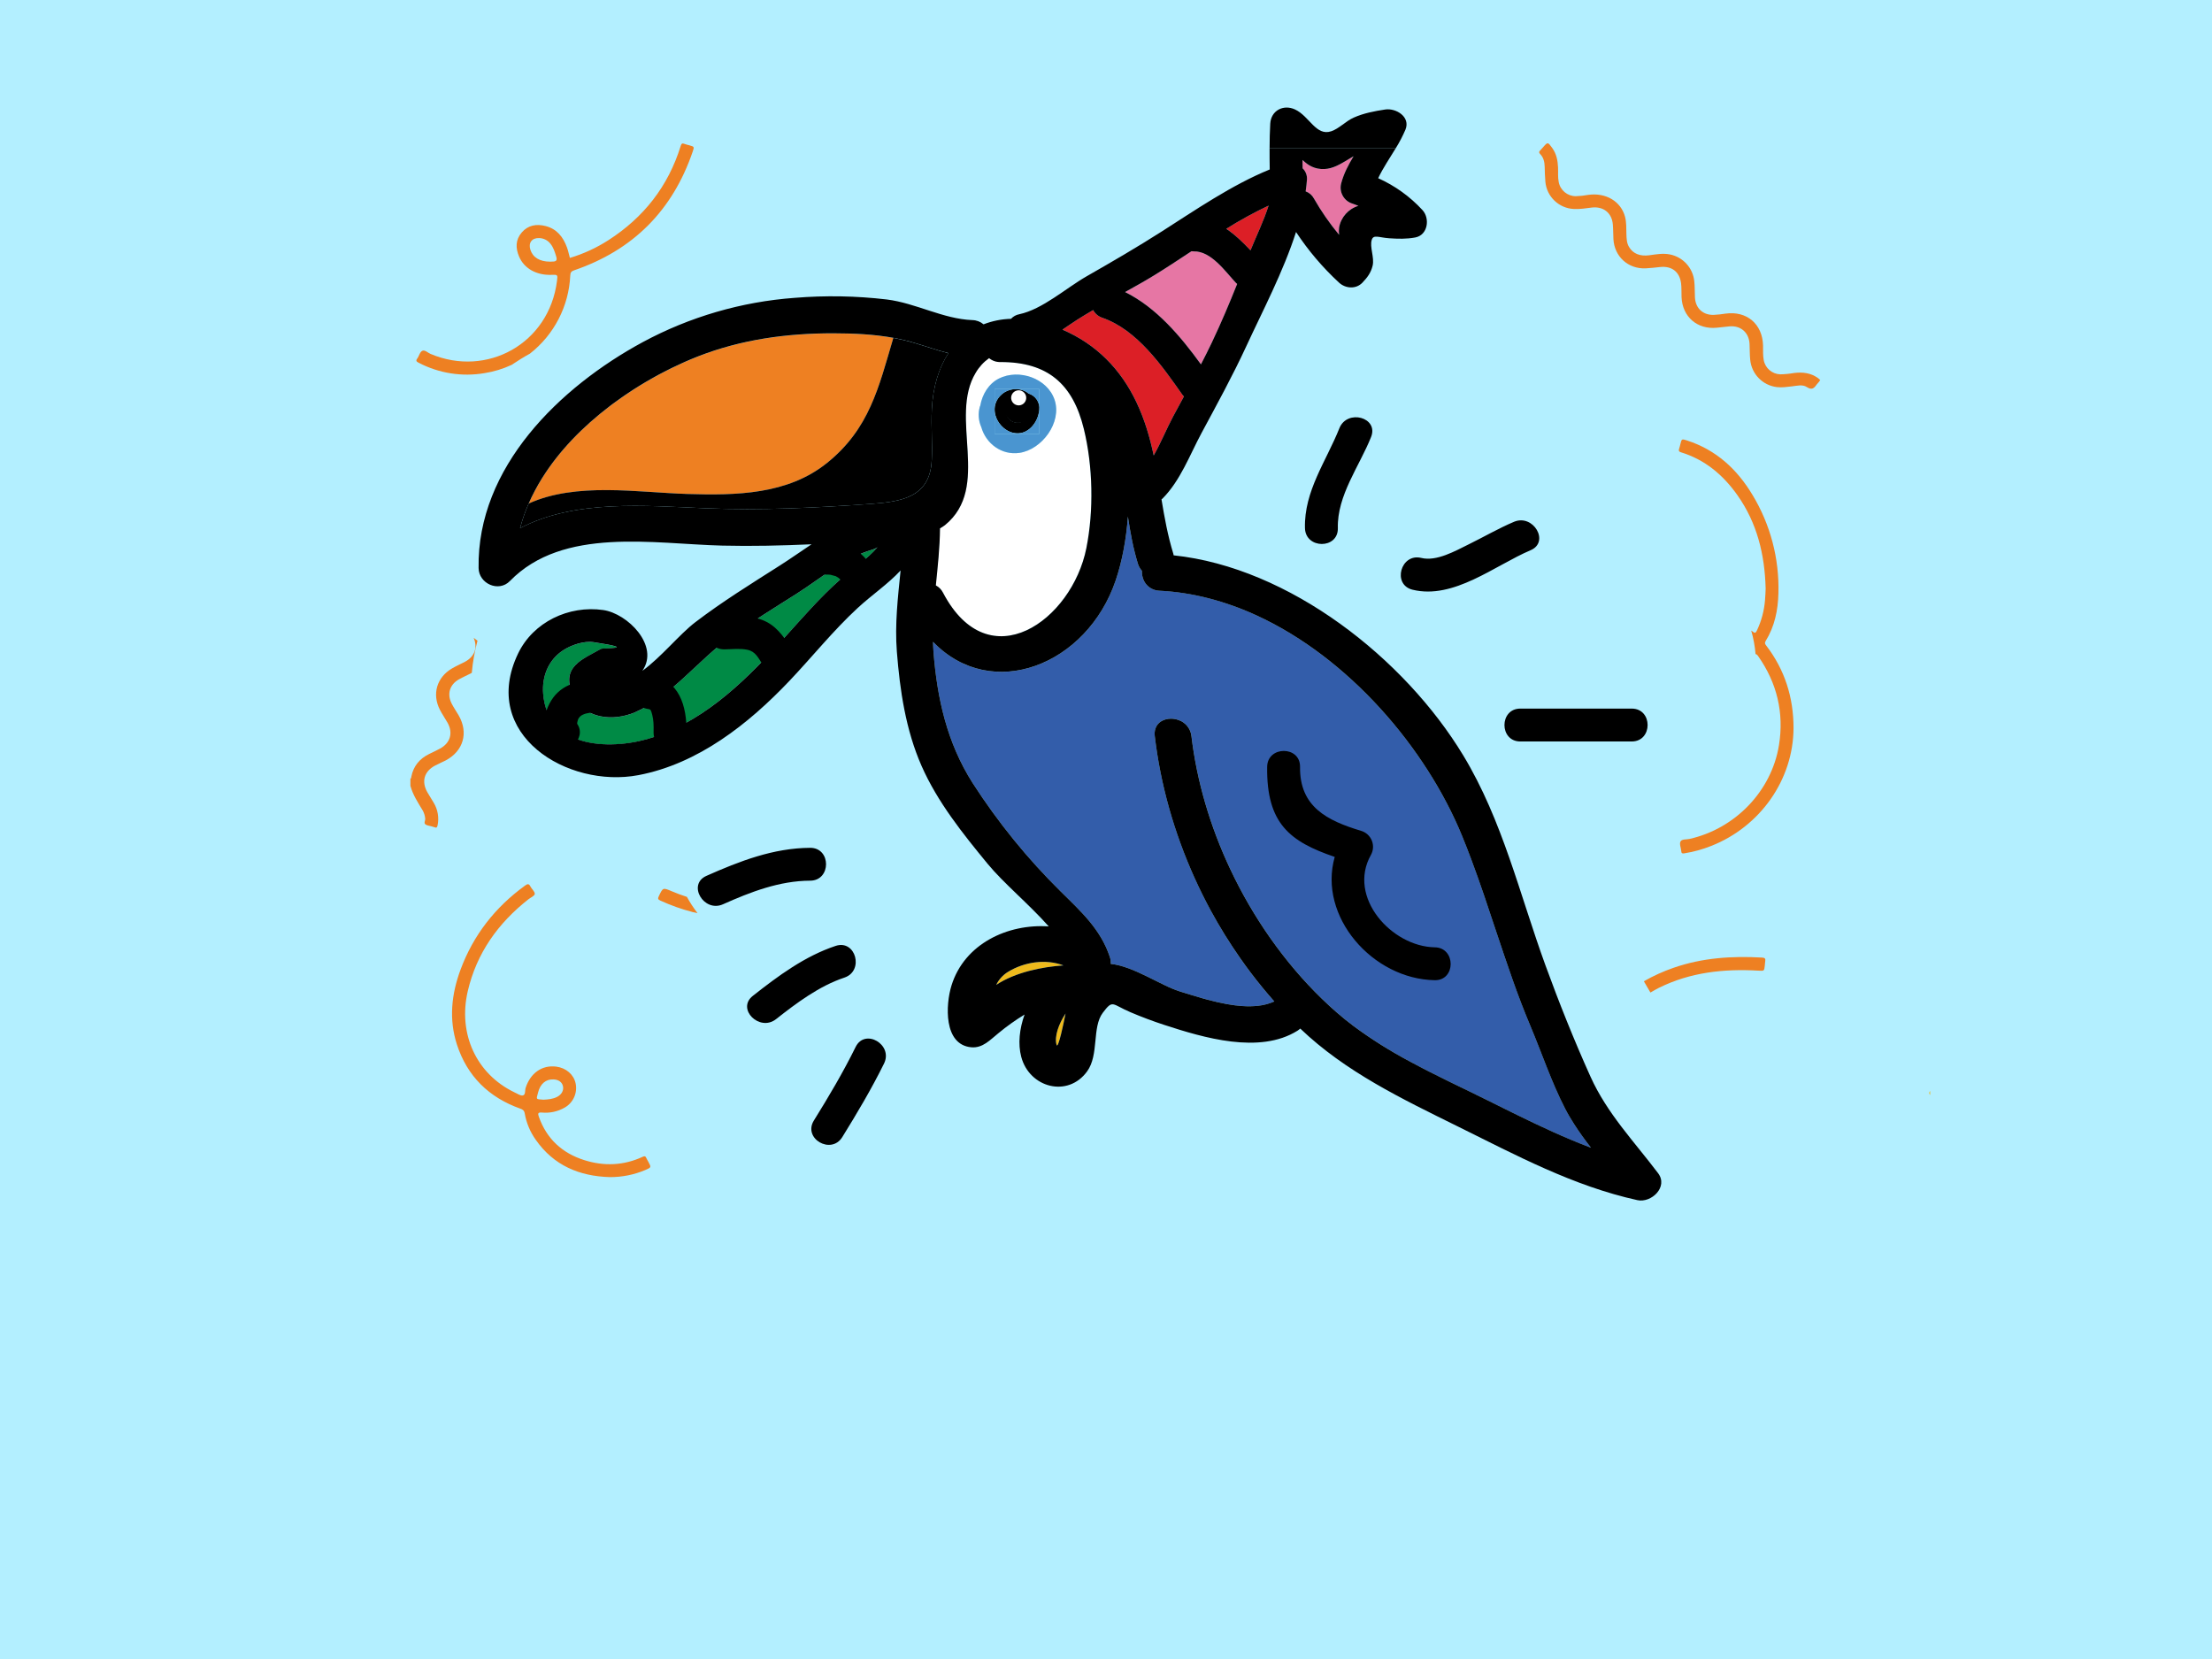
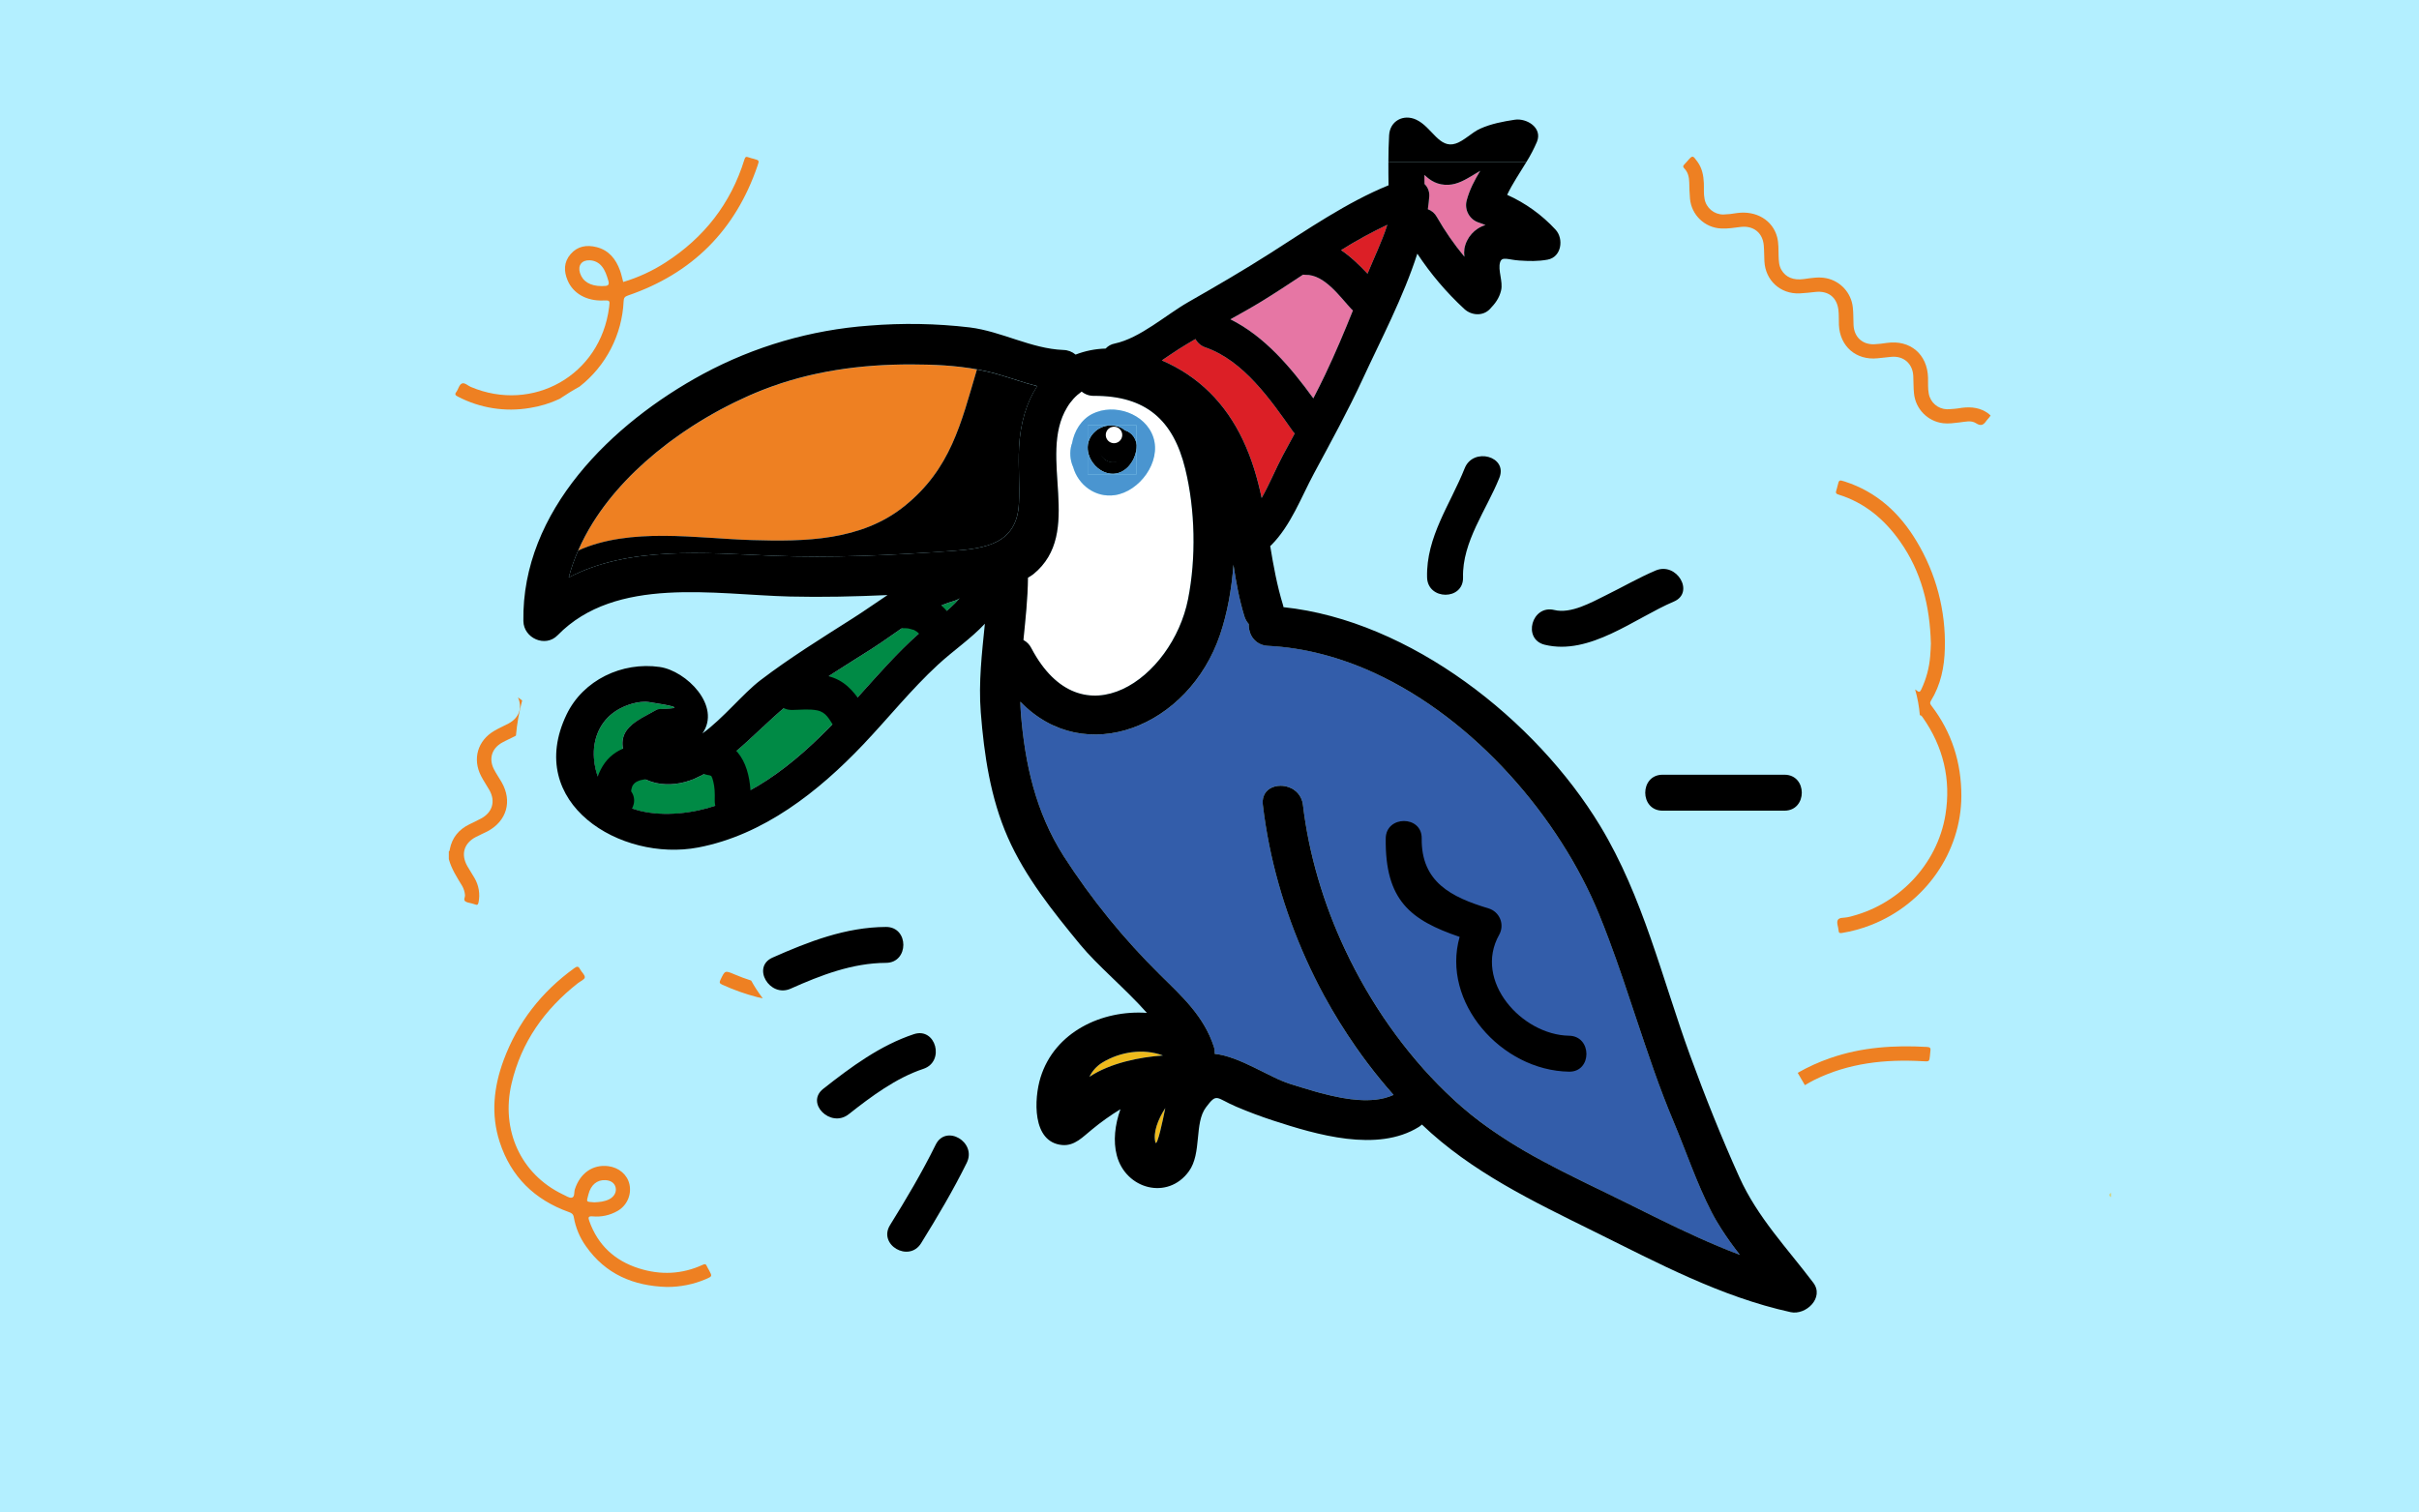
- <svg xmlns="http://www.w3.org/2000/svg" id="Layer_1" data-name="Layer 1" viewBox="0 0 800 600" version="1.1" width="800" height="600">
+ <svg xmlns="http://www.w3.org/2000/svg" id="Layer_1" data-name="Layer 1" viewBox="0 0 800 500" version="1.1" width="800" height="500">
  <defs id="defs4">
    <style id="style2">
      .cls-1{fill:#eeba1c}.cls-2{fill:#ee8022}.cls-3{fill:#fff}.cls-5{fill:#dc1f26}.cls-6{fill:#e676a4}.cls-8{fill:#4a95d0}
    </style>
  </defs>
  <g id="_3NCvgX.tif" data-name="3NCvgX.tif" transform="matrix(0.5824054,0,0,0.5491346,0.04476705,0.07694847)">
-     <path d="m -6.205,1101.911 c -3.964,-248.785 2.571,-882.553 1.26,-1103.201 0,-4.144 1391.778,-0.695 1391.778,-0.695 0.596,0.74 0.354,1103.82 0.354,1103.82 -274.048,-0.018 -1039.586,9.546 -1393.391,0.075 z" class="cls-1" id="path6" style="fill:#b3efff;fill-opacity:1;stroke-width:1.14" />
+     <path d="m -6.205,921.899 c -3.964,-208.265 2.571,-738.811 1.26,-923.522 0,-3.469 1391.778,-0.582 1391.778,-0.582 0.596,0.619 0.354,924.04 0.354,924.04 -274.048,-0.015 -1039.586,7.991 -1393.391,0.063 z" class="cls-1" id="path6" style="fill:#b3efff;fill-opacity:1;stroke-width:1.043" />
    <path d="m 1198.511,721.044 a 1.827,1.827 0 0 1 0,-2.66 z" class="cls-1" id="path8" style="stroke-width:0.85" />
  </g>
  <path id="bVCdQu.tif" d="m 637.325,346.323 c -10.893,-0.623 -21.65,0.068 -32.03,3.682 a 63.336,63.336 0 0 0 -10.767,4.881 c 0.792,1.358 1.59,2.716 2.373,4.079 1.01,-0.59 2.024,-1.184 3.102,-1.72 11.323,-5.62 23.472,-6.911 35.921,-6.2 2.122,0.121 2.122,0.179 2.344,-1.851 0.058,-0.522 0.068,-1.049 0.155,-1.566 0.15,-0.889 -0.116,-1.252 -1.097,-1.305 z M 165.971,245.699 c 1.406,-0.797 2.9,-1.426 4.349,-2.184 0.116,-0.063 0.203,-0.14 0.314,-0.203 a 66.854,66.854 0 0 1 2.059,-11.598 c -0.483,-0.319 -0.923,-0.686 -1.387,-1.025 1.537,3.504 0.367,6.804 -3.175,8.67 -1.556,0.822 -3.185,1.517 -4.697,2.416 -5.471,3.219 -7.249,9.284 -4.325,14.942 0.826,1.609 1.875,3.098 2.759,4.673 2.059,3.673 1.005,7.307 -2.697,9.332 -1.295,0.706 -2.639,1.324 -3.963,1.972 -3.475,1.706 -5.693,4.388 -6.447,8.215 -0.053,0.266 0,0.59 -0.329,0.72 v 2.576 c 0.889,3.296 2.759,6.094 4.485,8.974 a 7.413,7.413 0 0 1 0.86,2.851 c 0.102,0.725 -0.599,1.604 0.092,2.122 0.57,0.43 1.45,0.483 2.155,0.696 a 8.399,8.399 0 0 1 1.092,0.329 c 0.725,0.329 0.967,0.087 1.141,-0.662 a 11.366,11.366 0 0 0 -1.363,-8.128 c -0.744,-1.329 -1.624,-2.585 -2.368,-3.914 -2.151,-3.866 -1.112,-7.462 2.745,-9.549 1.295,-0.701 2.672,-1.256 3.972,-1.933 6.379,-3.426 8.244,-9.984 4.639,-16.267 -0.831,-1.45 -1.803,-2.817 -2.552,-4.301 -1.735,-3.441 -0.686,-6.838 2.639,-8.723 z m 472.803,-12.231 c -0.396,-0.517 -0.652,-0.909 -0.212,-1.619 3.286,-5.316 4.484,-11.207 4.625,-17.325 a 65.071,65.071 0 0 0 -9.399,-35.573 c -5.567,-9.283 -13.154,-16.252 -23.656,-19.649 -1.932,-0.619 -1.932,-0.609 -2.416,1.397 -0.144,0.551 -0.27,1.112 -0.454,1.653 -0.231,0.686 -0.039,1.01 0.677,1.227 8.699,2.658 15.276,8.215 20.437,15.532 7.055,9.994 9.877,21.317 10.197,33.78 -0.058,1.136 -0.082,2.668 -0.232,4.18 a 31.412,31.412 0 0 1 -2.938,10.98 c -0.386,0.783 -0.682,1.092 -1.512,0.372 -0.165,-0.14 -0.358,-0.237 -0.532,-0.367 a 44.17,44.17 0 0 1 1.566,8.525 c 0.309,0 0.565,0.188 0.894,0.657 6.863,9.747 9.462,20.582 7.568,32.272 -2.702,16.673 -15.885,30.214 -32.379,33.906 -1.126,0.251 -2.769,0 -3.233,0.933 -0.464,0.933 0.194,2.3 0.276,3.484 0.053,0.783 0.343,0.904 1.092,0.788 a 45.91,45.91 0 0 0 9.752,-2.682 c 17.774,-7.002 29.696,-24.028 29.759,-42.638 0.004,-11.023 -3.141,-21.032 -9.878,-29.832 z M 220.507,425.718 c -10.994,-0.333 -20.224,-4.204 -26.72,-13.464 a 23.298,23.298 0 0 1 -4.006,-9.54 c -0.184,-1.092 -0.696,-1.45 -1.633,-1.769 -11.347,-4.059 -19.176,-11.695 -22.902,-23.197 -2.953,-9.124 -1.962,-18.204 1.314,-27.063 4.639,-12.502 12.526,-22.573 23.322,-30.392 0.836,-0.604 1.387,-0.822 1.933,0.285 0.483,0.966 1.648,1.865 1.59,2.73 -0.048,0.691 -1.484,1.29 -2.3,1.933 -10.984,8.641 -18.712,19.456 -21.926,33.2 -3.605,15.421 3.093,29.919 16.764,36.563 0.044,0 0.082,0.048 0.126,0.068 1.015,0.411 2.121,1.295 3.016,1.112 1.063,-0.218 0.715,-1.793 1.025,-2.75 1.72,-5.355 5.925,-8.322 11.052,-7.674 3.542,0.445 6.326,2.837 7.012,6.026 a 8.138,8.138 0 0 1 -3.939,8.786 13.894,13.894 0 0 1 -8.254,1.793 c -1.522,-0.116 -1.484,0.43 -1.092,1.542 2.832,7.993 8.423,13.13 16.407,15.662 7.176,2.276 14.28,1.986 21.167,-1.208 0.71,-0.329 1.024,-0.184 1.305,0.483 0.203,0.483 0.483,0.923 0.744,1.382 1.049,1.972 1.049,1.972 -1.073,2.9 a 32.48,32.48 0 0 1 -12.932,2.59 z m -23.941,-27.995 c 1.638,-0.087 3.383,-0.203 4.992,-1.058 1.609,-0.855 2.387,-2.373 2.039,-3.866 -0.348,-1.493 -1.643,-2.358 -3.455,-2.416 -2.682,-0.126 -4.76,1.561 -5.548,4.75 -0.662,2.639 -0.923,2.349 1.972,2.59 z M 151.391,131.175 a 37.694,37.694 0 0 0 23.868,3.769 36.409,36.409 0 0 0 9.781,-2.987 c 2.155,-1.45 4.349,-2.813 6.635,-4.074 a 38.095,38.095 0 0 0 14.57,-28.256 c 0.039,-1.058 0.358,-1.513 1.421,-1.875 Q 239.611,86.807 250.528,54.82 c 0.599,-1.754 0.556,-1.769 -1.194,-2.266 a 16.431,16.431 0 0 1 -1.783,-0.512 c -0.817,-0.338 -1.107,-0.102 -1.368,0.744 -4.509,14.58 -13.357,25.85 -26.14,34.075 a 54.609,54.609 0 0 1 -13.937,6.418 c -0.362,-1.324 -0.619,-2.595 -1.054,-3.794 -1.372,-3.774 -3.658,-6.693 -7.732,-7.732 -3.281,-0.836 -6.316,-0.348 -8.617,2.315 -2.3,2.663 -2.271,5.654 -0.967,8.723 1.817,4.306 6.282,6.799 11.685,6.611 2.291,-0.077 2.31,-0.077 2.025,2.204 -2.871,22.713 -25.371,35.012 -45.731,26.391 -0.991,-0.42 -2.03,-1.508 -2.943,-1.14 -0.913,0.367 -1.169,1.87 -1.846,2.784 -0.628,0.812 -0.314,1.131 0.464,1.537 z m 48.37,-36.573 c -0.285,0 -0.57,0.024 -0.744,0.034 -3.832,0 -6.321,-1.527 -7.21,-4.349 -0.778,-2.498 0.59,-4.287 3.189,-4.185 a 5.316,5.316 0 0 1 4.074,2.044 c 1.107,1.358 1.585,2.987 2.093,4.634 0.459,1.469 -0.092,1.836 -1.401,1.817 z m 458.557,42.851 c -0.165,0.232 -0.286,0.43 -0.431,0.604 a 14.097,14.097 0 0 0 -0.927,1.087 c -0.909,1.348 -1.749,1.977 -3.475,0.85 -1.605,-1.049 -3.62,-0.459 -5.461,-0.256 -1.841,0.203 -3.586,0.483 -5.408,0.261 a 10.999,10.999 0 0 1 -9.622,-9.825 c -0.218,-1.933 -0.136,-3.905 -0.246,-5.857 -0.232,-4.064 -3.2,-6.645 -7.249,-6.282 -1.518,0.13 -3.03,0.333 -4.548,0.483 -7.085,0.734 -12.483,-3.919 -12.796,-11.047 -0.073,-1.667 0.039,-3.349 -0.169,-4.997 -0.522,-4.175 -3.383,-6.35 -7.577,-5.905 -1.754,0.188 -3.508,0.401 -5.267,0.483 -6.346,0.256 -11.303,-4.301 -11.628,-10.632 -0.092,-1.759 -0.058,-3.533 -0.213,-5.287 -0.362,-4.146 -3.421,-6.553 -7.577,-6.07 -2.174,0.251 -4.35,0.652 -6.543,0.517 A 10.84,10.84 0 0 1 558.901,65.689 c -0.169,-1.803 -0.193,-3.615 -0.246,-5.427 -0.053,-1.72 -0.411,-3.33 -1.662,-4.586 -0.523,-0.527 -0.377,-0.86 0.057,-1.29 0.339,-0.333 0.638,-0.71 0.967,-1.068 1.759,-2.03 1.759,-2.025 3.383,0.222 1.508,2.102 1.977,4.499 2.088,7.017 0.077,1.759 -0.116,3.528 0.241,5.277 a 6.282,6.282 0 0 0 6.181,5.123 30.107,30.107 0 0 0 4.547,-0.483 c 6.355,-0.889 11.811,2.387 13.271,7.959 0.536,2.059 0.411,4.166 0.483,6.258 0.063,1.571 0.087,3.156 0.919,4.572 1.449,2.494 4.006,3.523 7.427,3.049 2.45,-0.338 4.91,-0.788 7.389,-0.29 a 11.009,11.009 0 0 1 8.81,9.665 c 0.223,1.933 0.14,3.905 0.242,5.857 0.202,3.924 2.866,6.447 6.794,6.336 a 38.946,38.946 0 0 0 4.262,-0.454 c 7.684,-1.073 13.387,3.765 13.575,11.535 0.043,1.759 -0.087,3.528 0.247,5.277 a 6.282,6.282 0 0 0 6.007,5.142 32.659,32.659 0 0 0 4.977,-0.483 c 3.127,-0.387 6.089,-0.034 8.699,1.88 0.237,0.198 0.473,0.43 0.759,0.677 z M 248.43,324.369 q -2.798,-0.889 -5.538,-2.059 c -3.156,-1.339 -3.127,-1.324 -4.63,1.822 -0.396,0.826 -0.329,1.179 0.556,1.571 a 69.546,69.546 0 0 0 11.69,4.156 c 0.585,0.145 1.169,0.246 1.754,0.372 a 44.286,44.286 0 0 1 -3.832,-5.862 z" class="cls-2" style="stroke-width:0.483" />
  <path d="m 541.05,336.735 c 1.933,5.799 3.866,11.56 5.891,17.306 -2.039,-5.746 -3.967,-11.526 -5.891,-17.306 z m -234.705,-216.081 0.933,0.024 z m 11.163,0.735 0.377,0.044 z M 242.897,133.137 c 1.02,-0.483 2.03,-0.966 3.045,-1.426 -1.01,0.459 -2.025,0.942 -3.045,1.426 z m 4.77,-2.208 c 1.59,-0.701 3.175,-1.363 4.746,-1.977 -1.566,0.614 -3.156,1.285 -4.746,1.977 z m 276.754,260.41 c -4.833,-2.373 -9.665,-4.789 -14.401,-7.35 4.731,2.561 9.559,4.982 14.401,7.35 z m 14.478,7.08 c -4.789,-2.382 -9.641,-4.707 -14.498,-7.08 4.857,2.373 9.709,4.692 14.498,7.08 z m 36.496,16.702 c -2.165,-2.759 -4.224,-5.601 -6.128,-8.588 1.904,2.987 3.962,5.828 6.128,8.588 z M 228.911,141.034 q 0.967,-0.609 1.899,-1.203 -0.957,0.594 -1.899,1.203 z m 9.24,-5.451 c 0.86,-0.483 1.725,-0.904 2.59,-1.343 -0.865,0.44 -1.73,0.88 -2.59,1.343 z" class="cls-3" id="path12" style="stroke-width:0.483" />
  <path fill="#008a45" d="m 287.937,214.852 c -8.114,5.137 -16.291,10.149 -24.1,15.764 -11.173,8.008 -21.37,21.495 -34.186,27.009 -7.863,3.383 -18.412,2.489 -22.443,-6.282 -4.697,-10.235 3.653,-12.927 10.115,-16.648 0.696,-0.401 14.044,0.106 -2.624,-2.416 -3.571,-0.541 -8.172,1.044 -11.043,2.924 -5.277,3.455 -7.684,9.38 -7.249,15.609 1.488,20.471 25.531,20.78 40.367,15.677 19.33,-6.63 33.828,-21.433 47.229,-36.206 6.355,-7.017 12.565,-14.189 19.659,-20.495 4.514,-4.016 9.733,-7.297 13.652,-11.825 a 6.147,6.147 0 0 1 -1.754,0.836 c -10.26,2.933 -18.697,10.405 -27.623,16.054 z" id="path14" style="stroke-width:0.483" />
  <path d="m 233.449,138.221 c 0.749,-0.44 1.498,-0.87 2.252,-1.295 -0.73,0.425 -1.484,0.855 -2.252,1.295 z m 215.051,208.271 q 3.827,5.485 8.051,10.632 -4.229,-5.137 -8.051,-10.632 z M 224.533,143.977 c 0.483,-0.343 0.966,-0.691 1.479,-1.029 -0.493,0.338 -0.986,0.686 -1.479,1.029 z m 196.537,212.282 c -2.01,-0.966 -4.142,-2.063 -6.316,-3.122 2.17,1.058 4.301,2.155 6.316,3.122 z" class="cls-3" id="path16" style="stroke-width:0.483" />
  <path d="m 452.265,90.528 c 2.189,-5.35 4.77,-10.661 6.548,-16.175 a 147.965,147.965 0 0 0 -15.3,8.389 c 3.204,2.141 6.075,4.968 8.752,7.785 z" class="cls-5" id="path18" style="stroke-width:0.483" />
  <path d="m 421.071,356.259 a 42.802,42.802 0 0 0 5.606,2.324 c 2.358,0.73 5.069,1.6 7.955,2.416 -2.9,-0.826 -5.596,-1.696 -7.955,-2.416 a 42.827,42.827 0 0 1 -5.606,-2.324 z m 33.838,7.529 a 19.33,19.33 0 0 0 5.949,-1.585 q -2.204,-2.489 -4.316,-5.069 2.112,2.581 4.316,5.069 a 19.33,19.33 0 0 1 -5.949,1.585 z" class="cls-3" id="path20" style="stroke-width:0.483" />
  <path d="m 398.691,114.938 a 5.828,5.828 0 0 1 -3.334,-2.793 c -1.832,1.073 -3.663,2.15 -5.451,3.291 -1.957,1.247 -3.808,2.542 -5.659,3.784 12.202,5.248 21.056,14.232 26.758,26.231 3.045,6.408 4.881,12.826 6.249,19.272 2.615,-4.605 4.688,-9.752 7.012,-14.087 q 1.933,-3.629 3.91,-7.249 a 6.587,6.587 0 0 1 -0.565,-0.657 c -7.312,-10.409 -16.373,-23.443 -28.918,-27.792 z" class="cls-5" id="path22" style="stroke-width:0.483" />
  <path d="m 426.029,260.317 a 6.949,6.949 0 0 1 4.895,5.915 c 1.933,16.262 6.766,32.668 14.015,48.046 -7.249,-15.377 -12.082,-31.784 -14.015,-48.046 a 6.949,6.949 0 0 0 -4.895,-5.915 z" class="cls-3" id="path24" style="stroke-width:0.483" />
  <path d="m 472.688,64.872 c -0.106,1.45 -0.276,2.9 -0.483,4.349 a 5.495,5.495 0 0 1 2.987,2.581 91.675,91.675 0 0 0 9.109,13.135 9.805,9.805 0 0 1 0,-2.634 10.028,10.028 0 0 1 6.969,-7.848 c -0.696,-0.251 -1.343,-0.561 -2.073,-0.778 a 6.055,6.055 0 0 1 -4.151,-7.312 c 0.967,-3.615 2.629,-6.766 4.49,-9.849 -0.672,0.396 -1.363,0.807 -2.083,1.242 -2.566,1.556 -5.345,3.276 -8.447,3.383 -3.537,0.135 -5.896,-1.324 -7.935,-3.272 0,1 0,2.001 0.029,3.001 a 5.21,5.21 0 0 1 1.59,4.001 z" class="cls-6" id="path26" style="stroke-width:0.483" />
  <path d="m 416.494,212.9 a 6.495,6.495 0 0 1 -3.185,-3.948 6.495,6.495 0 0 0 3.185,3.948 z m 7.051,47.016 a 8.085,8.085 0 0 1 2.484,0.406 8.085,8.085 0 0 0 -2.484,-0.406 z" class="cls-3" id="path28" style="stroke-width:0.483" />
  <path d="m 431.77,90.915 a 6.418,6.418 0 0 1 -0.846,-0.063 c -4.644,3.073 -9.211,6.099 -13.671,8.819 -3.383,2.068 -6.867,4.016 -10.351,5.944 11.347,5.64 19.978,15.885 27.44,26.159 1.363,-2.643 2.701,-5.316 3.982,-7.988 3.301,-6.944 6.282,-13.986 9.119,-21.094 a 6.321,6.321 0 0 1 -0.483,-0.435 c -3.818,-4.103 -8.945,-11.497 -15.189,-11.342 z" class="cls-6" id="path30" style="stroke-width:0.483" />
  <path d="m 443.668,363.17 c -2.305,-0.411 -4.61,-0.966 -6.838,-1.551 2.228,0.585 4.528,1.136 6.838,1.551 z" class="cls-3" id="path32" style="stroke-width:0.483" />
  <path d="m 371.995,142.319 a 8.056,8.056 0 0 0 -0.822,-0.614 7.732,7.732 0 0 0 -8.887,0.913 c -0.073,0.058 -0.135,0.145 -0.208,0.208 a 7.118,7.118 0 0 0 -2.296,4.258 c -0.585,4.171 2.61,8.525 6.669,9.462 5.098,1.174 9.008,-3.581 9.424,-8.317 a 5.49,5.49 0 0 0 -3.881,-5.91 z m -4.021,10.521 a 4.093,4.093 0 0 1 -3.866,-5.495 3.794,3.794 0 0 1 -0.135,-0.667 4.021,4.021 0 1 1 8.041,0 3.808,3.808 0 0 1 -0.135,0.667 4.093,4.093 0 0 1 -3.866,5.495 z" id="path34" style="stroke-width:0.483" />
  <path d="m 248.662,178.656 c 17.557,0.527 36.191,0.28 50.501,-11.26 15.257,-12.309 18.639,-27.275 23.873,-44.996 0,-0.068 0.053,-0.116 0.072,-0.179 -1.735,-0.319 -3.479,-0.575 -5.224,-0.788 l -0.377,-0.044 c -3.383,-0.396 -6.795,-0.604 -10.231,-0.71 l -0.933,-0.024 q -2.45,-0.063 -4.92,-0.068 c -16.779,-0.039 -33.345,2.223 -49.017,8.365 -1.571,0.614 -3.156,1.281 -4.746,1.977 -0.57,0.251 -1.145,0.527 -1.72,0.792 -1.015,0.483 -2.03,0.928 -3.045,1.426 -0.72,0.353 -1.45,0.725 -2.16,1.092 -0.865,0.44 -1.725,0.884 -2.59,1.343 -0.865,0.459 -1.619,0.889 -2.416,1.348 -0.797,0.459 -1.503,0.851 -2.252,1.295 q -1.334,0.788 -2.658,1.609 -0.967,0.59 -1.899,1.203 c -0.967,0.623 -1.933,1.261 -2.9,1.933 -0.483,0.338 -0.967,0.686 -1.479,1.029 -1.068,0.749 -2.126,1.503 -3.175,2.286 -0.295,0.217 -0.58,0.449 -0.875,0.672 -9.665,7.355 -18.316,16.155 -24.487,26.096 l -0.092,0.15 q -1.305,2.112 -2.46,4.296 l -0.092,0.179 c -0.768,1.45 -1.488,2.958 -2.141,4.47 17.17,-7.843 39.395,-4.035 57.44,-3.494 z" class="cls-2" id="path36" style="stroke-width:0.483" />
  <path d="m 364.524,351.528 a 11.328,11.328 0 0 0 -4.224,4.668 c 6.911,-4.572 16.576,-6.514 24.318,-7.022 -6.471,-2.436 -14.145,-1.285 -20.094,2.354 z" class="cls-1" id="path38" style="stroke-width:0.483" />
  <path d="m 341.7,189.921 a 17.914,17.914 0 0 1 -1.778,1.16 c -0.072,6.94 -0.826,13.778 -1.503,20.616 a 6.128,6.128 0 0 1 2.614,2.682 c 16.619,31.586 46.62,9.979 51.825,-16.146 2.716,-13.642 2.378,-29.663 -0.913,-43.146 -3.963,-16.213 -13.087,-24.192 -30.136,-24.163 a 6.205,6.205 0 0 1 -4.127,-1.416 16.996,16.996 0 0 0 -4.833,5.263 c -9.81,16.247 5.794,41.411 -11.149,55.15 z m 12.652,-42.807 c 0.039,-0.135 0.111,-0.242 0.155,-0.372 0.73,-4.117 3.035,-7.935 6.703,-9.805 7.249,-3.678 17.581,-0.174 20.191,7.732 2.701,8.157 -4.601,17.953 -12.739,19.127 -6.481,0.933 -12.106,-3.383 -13.773,-9.264 a 10.893,10.893 0 0 1 -0.517,-7.418 z" class="cls-3" id="path40" style="stroke-width:0.483" />
  <path d="m 382.096,377.841 c 0.561,2.044 2.74,-8.621 3.088,-10.405 0.058,-0.29 0.126,-0.594 0.184,-0.889 -2.392,3.629 -4.127,8.22 -3.272,11.294 z" class="cls-1" id="path42" style="stroke-width:0.483" />
  <path fill="#335daa" d="m 416.494,212.9 a 6.495,6.495 0 0 1 -3.185,-3.948 7.781,7.781 0 0 1 -0.329,-2.532 6.766,6.766 0 0 1 -1.45,-2.581 c -1.73,-5.64 -2.745,-11.332 -3.615,-17.02 -0.59,8.109 -2.015,16.006 -4.407,23.061 -10.395,30.716 -44.847,44.301 -66.062,22.23 0.039,1.174 0.063,2.349 0.155,3.533 1.334,17.04 4.91,32.978 14.16,47.538 a 229.834,229.834 0 0 0 31.895,39.27 c 7.365,7.278 14.411,13.633 17.731,23.641 a 6.427,6.427 0 0 1 0.329,2.503 c 4.142,0.435 8.699,2.416 13.048,4.514 2.175,1.058 4.306,2.155 6.316,3.122 a 42.827,42.827 0 0 0 5.606,2.324 c 2.358,0.73 5.069,1.6 7.955,2.416 q 1.083,0.309 2.199,0.609 c 2.228,0.594 4.528,1.136 6.838,1.551 3.866,0.686 7.703,1.015 11.241,0.623 a 19.33,19.33 0 0 0 5.939,-1.551 q -2.204,-2.489 -4.316,-5.069 -4.219,-5.161 -8.051,-10.632 a 179.681,179.681 0 0 1 -10.55,-17.098 q -3.199,-5.896 -5.959,-12.019 -2.759,-6.123 -5.05,-12.41 -2.291,-6.282 -4.098,-12.719 a 169.659,169.659 0 0 1 -5.185,-26.014 6.282,6.282 0 0 1 0.242,-2.779 c 0.807,-2.378 3.156,-3.552 5.644,-3.542 a 8.085,8.085 0 0 1 2.484,0.406 6.949,6.949 0 0 1 4.895,5.915 c 1.933,16.262 6.766,32.668 14.015,48.046 a 167.382,167.382 0 0 0 14.604,25.13 q 4.175,5.925 8.834,11.405 4.659,5.48 9.752,10.414 2.542,2.465 5.19,4.784 3.049,2.668 6.282,5.089 a 161.409,161.409 0 0 0 20.437,12.874 c 4.736,2.566 9.564,4.982 14.401,7.35 4.837,2.368 9.694,4.697 14.498,7.08 q 4.528,2.252 9.042,4.485 c 9.037,4.441 18.093,8.699 27.459,12.217 -2.165,-2.759 -4.224,-5.601 -6.128,-8.588 -1.14,-1.793 -2.242,-3.624 -3.233,-5.558 -4.914,-9.578 -8.375,-19.954 -12.541,-29.861 -2.368,-5.63 -4.518,-11.332 -6.558,-17.078 -2.039,-5.746 -3.967,-11.521 -5.891,-17.306 -2.9,-8.675 -5.751,-17.349 -8.955,-25.908 q -1.604,-4.282 -3.33,-8.515 c -13.024,-31.707 -40.908,-64.385 -74.413,-79.762 a 103.307,103.307 0 0 0 -17.175,-6.152 q -4.388,-1.136 -8.858,-1.836 a 86.02,86.02 0 0 0 -8.993,-0.923 6.872,6.872 0 0 1 -2.861,-0.73 z" id="path44" style="stroke-width:0.483" />
  <path d="m 508.29,46.914 c 1.933,-4.702 -3.451,-7.897 -7.312,-7.312 -3.861,0.585 -7.819,1.329 -11.463,2.967 -2.779,1.252 -5.253,3.968 -8.061,4.91 -5.533,1.856 -7.872,-5.475 -13.106,-7.896 -4.175,-1.933 -8.665,0.377 -8.945,5.132 -0.174,2.938 -0.227,5.876 -0.237,8.81 h 45.678 a 49.399,49.399 0 0 0 3.446,-6.611 z" id="path46" style="stroke-width:0.483" />
  <path d="m 420.114,83.753 c -8.892,5.669 -17.944,10.936 -27.101,16.165 -7.495,4.282 -15.948,11.936 -24.371,13.729 a 5.408,5.408 0 0 0 -2.996,1.658 29.653,29.653 0 0 0 -9.931,1.991 6.456,6.456 0 0 0 -4.05,-1.527 c -10.675,-0.425 -20.345,-6.133 -30.962,-7.462 a 167.793,167.793 0 0 0 -33.282,-0.59 136.845,136.845 0 0 0 -54.937,16.006 c -30.068,16.267 -59.992,45.286 -59.393,81.724 0.092,5.649 7.249,8.878 11.323,4.692 19.258,-19.765 52.004,-13.415 76.839,-12.811 10.748,0.261 21.515,0 32.263,-0.483 -3.866,2.556 -7.636,5.253 -11.555,7.732 -10.322,6.568 -20.693,12.985 -30.445,20.418 -5.799,4.412 -12.386,12.7 -19.21,17.625 6.34,-9.08 -5.34,-20.732 -14.14,-21.993 -12.439,-1.783 -25.318,4.32 -30.793,15.735 -14.063,29.315 17.881,48.853 43.523,43.977 21.602,-4.108 39.806,-18.504 54.57,-34.046 8.298,-8.737 15.851,-18.214 24.719,-26.401 5.108,-4.717 10.883,-8.588 15.527,-13.57 -0.967,9.723 -2.131,19.388 -1.353,29.329 1.097,14.044 3.214,28.353 8.931,41.338 5.765,13.092 14.909,24.497 23.936,35.467 5.707,6.935 14.918,14.532 22.071,22.597 -14.836,-1.034 -30.503,6.282 -35.177,21.37 -2.141,6.896 -2.924,21.437 7.162,22.341 4.19,0.372 6.901,-2.788 9.844,-5.127 a 80.545,80.545 0 0 1 9.424,-6.717 c -1.836,5.147 -2.455,10.588 -1.198,15.319 2.967,11.168 16.851,14.865 23.825,5.229 4.349,-5.978 1.711,-15.948 5.659,-21.176 3.721,-4.934 3.223,-3.103 9.975,-0.227 q 6.031,2.571 12.27,4.61 c 14.203,4.63 34.432,10.685 48.171,2.092 a 7.302,7.302 0 0 0 1,-0.773 c 16.397,15.682 36.728,25.386 56.836,35.326 21.201,10.467 41.827,21.602 65.096,26.729 5.025,1.107 11.26,-4.76 7.49,-9.743 -8.698,-11.516 -18.436,-21.587 -24.448,-34.916 -5.901,-13.072 -11.4,-26.836 -16.296,-40.28 -9.307,-25.565 -15.512,-52.424 -29.74,-75.93 -21.167,-34.974 -62.766,-67.908 -104.723,-72.335 -0.043,-0.184 -0.053,-0.358 -0.111,-0.546 -2.03,-6.606 -3.209,-13.164 -4.282,-19.688 0.135,-0.116 0.275,-0.203 0.406,-0.338 6.447,-6.51 9.786,-15.696 14.063,-23.651 5.601,-10.409 11.26,-20.713 16.223,-31.456 5.857,-12.676 13.382,-26.961 17.963,-41.256 a 99.276,99.276 0 0 0 15.58,18.33 c 2.329,2.136 6.104,2.416 8.409,0 1.793,-1.87 3.088,-3.571 3.711,-6.152 0.715,-2.962 -1.14,-6.732 -0.314,-9.361 0.633,-2.015 2.614,-0.797 6.34,-0.551 3.257,0.213 6.137,0.3 9.356,-0.285 4.63,-0.841 5.432,-6.925 2.624,-9.936 A 49.104,49.104 0 0 0 498.436,64.447 c 1.793,-3.774 4.219,-7.292 6.408,-10.922 h -45.683 c 0,2.59 0,5.181 0.053,7.771 -13.662,5.548 -27,14.739 -39.101,22.457 z m -67.222,51.037 a 16.996,16.996 0 0 1 4.833,-5.263 6.205,6.205 0 0 0 4.127,1.416 c 17.049,-0.043 26.173,7.93 30.136,24.163 3.296,13.483 3.629,29.503 0.913,43.146 -5.205,26.125 -35.206,47.727 -51.825,16.146 a 6.128,6.128 0 0 0 -2.614,-2.682 c 0.677,-6.838 1.45,-13.676 1.503,-20.616 a 17.914,17.914 0 0 0 1.778,-1.16 c 16.9,-13.758 1.295,-38.922 11.149,-55.15 z m -49.206,74.978 c -7.085,6.282 -13.304,13.478 -19.659,20.495 -13.367,14.769 -27.865,29.571 -47.229,36.201 -14.841,5.089 -38.878,4.794 -40.367,-15.677 -0.454,-6.229 1.933,-12.149 7.249,-15.609 2.875,-1.88 7.476,-3.47 11.043,-2.924 16.663,2.532 3.32,2.025 2.624,2.416 -6.466,3.721 -14.812,6.413 -10.115,16.648 4.035,8.791 14.58,9.665 22.443,6.282 12.816,-5.514 23.013,-19.002 34.186,-27.009 7.809,-5.596 15.986,-10.632 24.1,-15.764 8.921,-5.649 17.359,-13.121 27.643,-16.073 a 6.147,6.147 0 0 0 1.754,-0.836 c -3.939,4.552 -9.158,7.834 -13.671,11.85 z m 33.292,-43.286 c -0.628,13.372 -10.946,14.981 -22.191,15.769 -19.814,1.416 -39.627,2.392 -59.499,1.575 -22.066,-0.904 -47.326,-3.252 -67.202,7.201 a 60.224,60.224 0 0 1 3.127,-8.916 q 0.966,-2.271 2.141,-4.47 l 0.092,-0.179 q 1.15,-2.179 2.46,-4.296 l 0.092,-0.15 c 6.181,-9.936 14.817,-18.736 24.487,-26.096 0.29,-0.222 0.58,-0.449 0.875,-0.672 1.049,-0.783 2.107,-1.537 3.175,-2.286 0.483,-0.348 0.966,-0.691 1.479,-1.029 0.967,-0.652 1.933,-1.285 2.9,-1.933 q 0.967,-0.609 1.899,-1.203 1.329,-0.822 2.658,-1.609 c 0.749,-0.44 1.498,-0.87 2.252,-1.295 0.754,-0.425 1.614,-0.908 2.416,-1.348 0.802,-0.44 1.725,-0.904 2.59,-1.343 0.72,-0.367 1.45,-0.744 2.16,-1.092 1.02,-0.483 2.03,-0.967 3.045,-1.426 0.575,-0.261 1.15,-0.541 1.72,-0.793 1.59,-0.701 3.175,-1.363 4.746,-1.977 15.691,-6.142 32.238,-8.404 49.017,-8.365 1.648,0 3.286,0.029 4.92,0.068 l 0.933,0.024 c 3.436,0.101 6.843,0.314 10.231,0.71 l 0.377,0.044 a 76.07,76.07 0 0 1 11.54,2.233 c 4.833,1.358 9.109,2.977 13.599,4.084 -3.484,5.316 -5.606,12.198 -6.007,20.297 -0.3,6.181 0.261,12.347 -0.029,18.475 z m 23.317,189.699 a 11.328,11.328 0 0 1 4.224,-4.668 c 5.949,-3.639 13.623,-4.789 20.094,-2.358 -7.742,0.527 -17.402,2.47 -24.313,7.041 z m 24.898,11.255 c -0.343,1.783 -2.527,12.449 -3.088,10.405 -0.851,-3.098 0.88,-7.664 3.272,-11.294 -0.072,0.295 -0.14,0.599 -0.184,0.889 z M 428.348,214.567 q 4.465,0.696 8.858,1.836 a 103.307,103.307 0 0 1 17.175,6.137 c 33.5,15.363 61.374,48.041 74.384,79.738 q 1.735,4.233 3.33,8.515 c 3.204,8.559 6.075,17.233 8.955,25.908 1.933,5.799 3.866,11.56 5.891,17.306 2.025,5.746 4.19,11.448 6.558,17.078 4.166,9.907 7.622,20.297 12.541,29.861 0.991,1.933 2.093,3.765 3.233,5.558 1.904,2.987 3.962,5.828 6.128,8.588 -9.361,-3.523 -18.422,-7.776 -27.459,-12.217 q -4.519,-2.218 -9.042,-4.485 c -4.789,-2.382 -9.641,-4.707 -14.498,-7.08 -4.857,-2.373 -9.665,-4.789 -14.401,-7.35 a 161.409,161.409 0 0 1 -20.423,-12.845 q -3.219,-2.416 -6.282,-5.089 -2.643,-2.315 -5.19,-4.784 -5.089,-4.929 -9.747,-10.414 -4.659,-5.485 -8.834,-11.405 a 167.382,167.382 0 0 1 -14.604,-25.13 c -7.249,-15.377 -12.082,-31.784 -14.015,-48.046 a 6.949,6.949 0 0 0 -4.895,-5.915 8.085,8.085 0 0 0 -2.484,-0.406 c -2.489,0 -4.833,1.165 -5.644,3.542 a 6.282,6.282 0 0 0 -0.242,2.779 169.659,169.659 0 0 0 5.185,26.014 q 1.803,6.423 4.098,12.719 2.296,6.297 5.05,12.41 2.755,6.113 5.959,12.019 a 179.681,179.681 0 0 0 10.569,17.083 q 3.827,5.485 8.051,10.632 2.112,2.581 4.316,5.069 a 19.33,19.33 0 0 1 -5.949,1.566 c -3.537,0.396 -7.399,0.068 -11.241,-0.623 -2.305,-0.411 -4.61,-0.967 -6.838,-1.551 q -1.111,-0.295 -2.199,-0.609 c -2.9,-0.826 -5.596,-1.696 -7.955,-2.416 a 42.802,42.802 0 0 1 -5.606,-2.324 c -2.01,-0.967 -4.141,-2.064 -6.316,-3.122 -4.349,-2.117 -8.892,-4.084 -13.048,-4.514 a 6.427,6.427 0 0 0 -0.329,-2.503 c -3.32,-10.013 -10.366,-16.368 -17.731,-23.641 a 229.834,229.834 0 0 1 -31.895,-39.27 c -9.25,-14.556 -12.826,-30.494 -14.16,-47.538 -0.092,-1.184 -0.111,-2.358 -0.155,-3.533 21.215,22.046 55.672,8.462 66.062,-22.23 2.387,-7.06 3.818,-14.952 4.407,-23.061 0.87,5.688 1.885,11.381 3.615,17.02 a 6.766,6.766 0 0 0 1.45,2.581 7.781,7.781 0 0 0 0.329,2.532 6.495,6.495 0 0 0 3.185,3.948 6.872,6.872 0 0 0 2.856,0.739 86.02,86.02 0 0 1 8.998,0.923 z m -4.084,-63.931 c -2.324,4.349 -4.398,9.482 -7.012,14.087 -1.368,-6.447 -3.204,-12.864 -6.249,-19.272 -5.702,-11.999 -14.556,-20.983 -26.758,-26.231 1.851,-1.242 3.702,-2.537 5.659,-3.784 1.788,-1.141 3.62,-2.218 5.451,-3.291 a 5.828,5.828 0 0 0 3.334,2.793 c 12.565,4.349 21.611,17.397 28.918,27.802 a 6.587,6.587 0 0 0 0.565,0.657 q -1.957,3.615 -3.91,7.239 z m 14.058,-26.845 c -1.281,2.692 -2.619,5.345 -3.982,7.988 -7.462,-10.274 -16.093,-20.514 -27.44,-26.159 3.484,-1.933 6.954,-3.866 10.351,-5.944 4.456,-2.721 9.023,-5.751 13.671,-8.82 a 6.418,6.418 0 0 0 0.846,0.063 c 6.239,-0.155 11.371,7.249 15.184,11.342 a 6.321,6.321 0 0 0 0.483,0.435 c -2.842,7.104 -5.814,14.15 -9.114,21.089 z m 13.942,-33.258 c -2.677,-2.832 -5.548,-5.644 -8.757,-7.785 a 147.965,147.965 0 0 1 15.3,-8.389 c -1.769,5.514 -4.354,10.82 -6.543,16.17 z m 26.744,-29.402 c 3.103,-0.116 5.881,-1.836 8.447,-3.383 0.715,-0.435 1.406,-0.851 2.083,-1.242 -1.856,3.069 -3.538,6.234 -4.49,9.849 a 6.055,6.055 0 0 0 4.151,7.312 c 0.725,0.217 1.377,0.527 2.073,0.778 a 10.028,10.028 0 0 0 -6.969,7.848 9.805,9.805 0 0 0 0,2.634 91.675,91.675 0 0 1 -9.109,-13.135 5.495,5.495 0 0 0 -2.987,-2.581 c 0.208,-1.45 0.377,-2.9 0.483,-4.349 a 5.21,5.21 0 0 0 -1.585,-4.001 c 0,-1 0,-2.001 -0.029,-3.001 2.03,1.957 4.393,3.417 7.93,3.272 z" id="path48" style="stroke-width:0.483" />
  <path d="m 230.811,139.831 q 1.324,-0.822 2.658,-1.609 -1.334,0.788 -2.658,1.609 z m 9.926,-5.596 c 0.72,-0.367 1.45,-0.744 2.16,-1.092 -0.72,0.353 -1.44,0.725 -2.16,1.092 z m -5.016,2.697 c 0.807,-0.454 1.619,-0.909 2.416,-1.348 -0.822,0.454 -1.604,0.889 -2.416,1.348 z m -14.353,9.332 c 1.044,-0.783 2.107,-1.537 3.175,-2.286 -1.078,0.759 -2.136,1.503 -3.175,2.286 z m 4.644,-3.315 c 0.967,-0.652 1.933,-1.286 2.9,-1.933 -0.971,0.648 -1.938,1.281 -2.9,1.933 z m 111,5.094 c 0.401,-8.1 2.523,-14.981 6.007,-20.297 -4.489,-1.107 -8.752,-2.726 -13.599,-4.084 a 76.07,76.07 0 0 0 -11.54,-2.233 c 1.745,0.213 3.489,0.483 5.224,0.788 0,0.063 -0.053,0.116 -0.072,0.179 -5.234,17.726 -8.617,32.693 -23.873,44.996 -14.309,11.54 -32.944,11.792 -50.501,11.26 -18.045,-0.541 -40.27,-4.349 -57.45,3.465 a 60.224,60.224 0 0 0 -3.127,8.916 c 19.877,-10.453 45.137,-8.104 67.202,-7.201 19.852,0.817 39.7,-0.164 59.499,-1.575 11.245,-0.802 21.563,-2.416 22.191,-15.769 0.295,-6.133 -0.266,-12.299 0.039,-18.446 z m -91.066,-16.325 c 0.575,-0.261 1.15,-0.541 1.72,-0.792 -0.575,0.256 -1.17,0.532 -1.72,0.792 z m 55.478,-11.144 q 2.469,0 4.92,0.068 c -1.633,-0.024 -3.272,-0.068 -4.92,-0.068 z m 5.852,0.106 c 3.436,0.102 6.843,0.314 10.231,0.71 -3.388,-0.392 -6.799,-0.609 -10.231,-0.71 z m 110.377,145.553 a 6.282,6.282 0 0 1 0.242,-2.779 6.282,6.282 0 0 0 -0.242,2.779 z m 60.466,95.004 q -5.089,-4.929 -9.747,-10.414 4.654,5.475 9.747,10.414 z m 97.276,53.884 c -9.361,-3.523 -18.422,-7.776 -27.459,-12.217 9.042,4.441 18.098,8.694 27.459,12.217 z M 468.377,350.827 q -4.649,-5.47 -8.834,-11.405 4.175,5.925 8.834,11.405 z m 97.662,50.148 c 0.991,1.933 2.093,3.765 3.233,5.558 -1.145,-1.803 -2.242,-3.624 -3.233,-5.558 z m -37.274,-98.667 q 1.735,4.233 3.33,8.515 -1.604,-4.282 -3.33,-8.515 c -12.995,-31.712 -40.879,-64.39 -74.384,-79.767 33.504,15.377 61.389,48.056 74.384,79.767 z M 422.839,292.246 q 1.802,6.423 4.098,12.719 -2.291,-6.287 -4.098,-12.719 z m -4.944,-28.788 c 0.807,-2.378 3.156,-3.552 5.644,-3.542 -2.484,-0.01 -4.833,1.165 -5.644,3.542 z m 19.311,-47.055 a 103.307,103.307 0 0 1 17.175,6.137 103.307,103.307 0 0 0 -17.175,-6.137 z m 40.913,144.833 q 2.542,2.465 5.19,4.784 3.049,2.668 6.282,5.089 -3.219,-2.416 -6.282,-5.089 -2.643,-2.31 -5.19,-4.784 z M 428.348,214.567 q 4.465,0.696 8.858,1.836 -4.388,-1.136 -8.858,-1.836 z m 3.634,102.814 q 2.755,6.113 5.959,12.019 -3.199,-5.901 -5.959,-12.019 z" id="path50" style="stroke-width:0.483" />
  <path d="m 368.685,163.781 c 8.138,-1.174 15.435,-10.97 12.739,-19.128 -2.61,-7.887 -12.961,-11.39 -20.191,-7.732 -3.673,1.865 -5.978,5.688 -6.703,9.805 -0.044,0.13 -0.116,0.237 -0.155,0.372 a 10.893,10.893 0 0 0 0.541,7.404 c 1.662,5.872 7.288,10.211 13.768,9.279 z m -8.974,-23.076 h 16.184 v 16.184 h -16.184 z" class="cls-8" id="path52" style="stroke-width:0.483" />
  <path d="m 375.89,140.705 h -16.18 v 16.184 h 16.184 z m -0.024,7.534 c -0.411,4.736 -4.349,9.491 -9.424,8.317 -4.059,-0.933 -7.249,-5.292 -6.669,-9.462 a 7.118,7.118 0 0 1 2.296,-4.257 c 0.072,-0.063 0.135,-0.15 0.208,-0.208 a 7.732,7.732 0 0 1 8.902,-0.913 8.056,8.056 0 0 1 0.822,0.614 5.49,5.49 0 0 1 3.866,5.91 z" class="cls-8" id="path54" style="stroke-width:0.483" />
  <path d="m 367.975,150.714 a 3.953,3.953 0 0 1 -3.32,-1.885 c 0,1.571 0.966,3.069 2.982,3.069 a 3.228,3.228 0 0 0 3.18,-2.368 4.006,4.006 0 0 1 -2.842,1.184 z" id="path56" style="stroke-width:0.483" />
  <path d="m 370.821,149.53 a 3.228,3.228 0 0 1 -3.18,2.368 c -2.03,0 -2.977,-1.498 -2.982,-3.069 a 3.895,3.895 0 0 1 -0.565,-1.45 4.132,4.132 0 1 0 7.771,0 3.987,3.987 0 0 1 -1.044,2.151 z" id="path58" style="stroke-width:0.483" />
  <path d="m 368.419,143.223 a 2.629,2.629 0 0 1 2.479,1.769 2.416,2.416 0 0 0 0.087,-0.425 2.566,2.566 0 1 0 -5.127,0 2.416,2.416 0 0 0 0.087,0.425 2.629,2.629 0 0 1 2.474,-1.769 z" class="cls-3" id="path60" style="stroke-width:0.483" />
  <path d="m 368.453,143.663 a 2.141,2.141 0 0 0 -2.146,2.267 2.523,2.523 0 0 0 2.117,1.203 2.556,2.556 0 0 0 1.817,-0.754 c 0.382,-1.218 -0.159,-2.716 -1.788,-2.716 z" class="cls-3" id="path62" style="stroke-width:0.483" />
  <path d="m 368.453,143.663 c 1.629,0 2.17,1.498 1.783,2.716 a 2.542,2.542 0 0 0 0.662,-1.382 2.619,2.619 0 0 0 -4.958,0 2.484,2.484 0 0 0 0.362,0.938 2.141,2.141 0 0 1 2.151,-2.271 z" class="cls-3" id="path64" style="stroke-width:0.483" />
  <circle cx="368.41" cy="147.509" r="5.35" id="circle66" style="stroke-width:0.483" />
  <circle cx="307.843" cy="248.332" r="2.726" class="cls-3" transform="rotate(-17.56)" id="circle68" style="stroke-width:0.483" />
  <path d="m 220.198,246.061 c -6.514,-0.044 -13.406,-0.382 -18.514,4.417 -4.591,4.316 -7.249,13.836 -2.16,18.76 5.19,5.011 12.956,-2.155 9.211,-7.462 a 3.537,3.537 0 0 1 0.034,-0.483 8.53,8.53 0 0 1 0.372,-1.285 3.383,3.383 0 0 1 1.667,-1.542 c 2.663,-1.276 6.553,-0.546 9.385,-0.527 7.655,0.063 7.665,-11.83 0.004,-11.879 z m 14.749,-1.474 c -3.209,-0.193 -5.944,2.871 -5.944,5.944 0,3.383 2.726,5.751 5.944,5.944 -0.691,-0.043 0.619,0.483 -0.048,-0.072 a 3.301,3.301 0 0 0 0.304,0.222 7.022,7.022 0 0 0 0.372,0.788 10.434,10.434 0 0 0 0.319,1.121 c 0.483,1.933 0.536,3.649 0.483,6.253 -0.164,7.655 11.729,7.655 11.893,0 0.188,-9.1 -2.59,-19.533 -13.324,-20.2 z m 51.1,-10.332 c -2.871,-4.316 -5.461,-8.216 -10.535,-10.1 -4.316,-1.614 -9.013,-1.247 -13.531,-1.198 -7.645,0.077 -7.665,11.97 0,11.893 2.711,-0.029 5.635,-0.406 8.307,0.145 2.977,0.614 3.929,2.929 5.485,5.268 4.224,6.34 14.527,0.391 10.274,-6.007 z m 29.252,-28.759 c -3.054,-6.389 -9.612,-9.424 -16.431,-9.583 -7.655,-0.174 -7.65,11.714 0,11.893 0.517,0 1.029,0 1.546,0.077 l 0.217,0.063 c 0.483,0.126 0.967,0.246 1.45,0.391 l 0.358,0.106 c -0.063,0 -0.101,0 0.101,0.111 0.053,0.029 0.406,0.237 0.59,0.338 0.184,0.101 0.696,0.599 0.768,0.677 a 6.481,6.481 0 0 1 1.155,1.933 c 1.387,2.9 5.529,3.658 8.133,2.131 2.943,-1.725 3.504,-5.234 2.112,-8.138 z m 169.103,-50.612 c -4.765,11.941 -12.787,22.713 -12.444,36.114 0.193,7.636 12.082,7.669 11.893,0 -0.304,-11.811 7.781,-22.341 12.019,-32.954 2.837,-7.114 -8.66,-10.202 -11.468,-3.161 z m 63.167,33.828 c -5.625,2.387 -10.917,5.471 -16.397,8.158 -4.77,2.344 -11.622,6.282 -17.151,4.91 -7.433,-1.803 -10.603,9.646 -3.18,11.492 14.909,3.668 29.764,-8.776 42.71,-14.271 7.042,-2.977 0.986,-13.222 -5.983,-10.289 z m 42.571,67.56 h -40.289 c -7.65,0 -7.665,11.893 0,11.893 h 40.289 c 7.65,-0.004 7.664,-11.893 0,-11.893 z m -297.133,50.356 c -13.29,0.063 -25.56,4.833 -37.535,10.148 -6.978,3.112 -0.933,13.362 6.002,10.269 10.023,-4.47 20.418,-8.491 31.533,-8.539 7.65,-0.019 7.665,-11.908 0,-11.879 z m 9.211,35.471 c -11.149,3.697 -20.829,10.883 -29.962,18.079 -6.007,4.731 2.46,13.092 8.409,8.409 7.423,-5.847 15.663,-12.014 24.714,-15.02 7.23,-2.402 4.132,-13.889 -3.161,-11.468 z m 7.239,36.535 c -4.518,9.182 -9.723,17.944 -15.107,26.618 -4.045,6.519 6.234,12.497 10.269,6.002 5.384,-8.699 10.588,-17.455 15.107,-26.618 3.368,-6.828 -6.882,-12.86 -10.269,-6.002 z M 518.912,342.607 c -15.619,-0.251 -31.707,-18.127 -23.11,-33.393 a 6.021,6.021 0 0 0 -3.552,-8.732 c -12.27,-3.702 -22.264,-8.675 -22.071,-23.153 0.101,-7.655 -11.792,-7.66 -11.893,0 -0.271,20.524 8.215,27.063 24.439,32.586 -6.147,21.534 13.72,44.223 36.187,44.586 7.655,0.121 7.66,-11.772 0,-11.893 z" id="path70" style="stroke-width:0.483" />
</svg>
